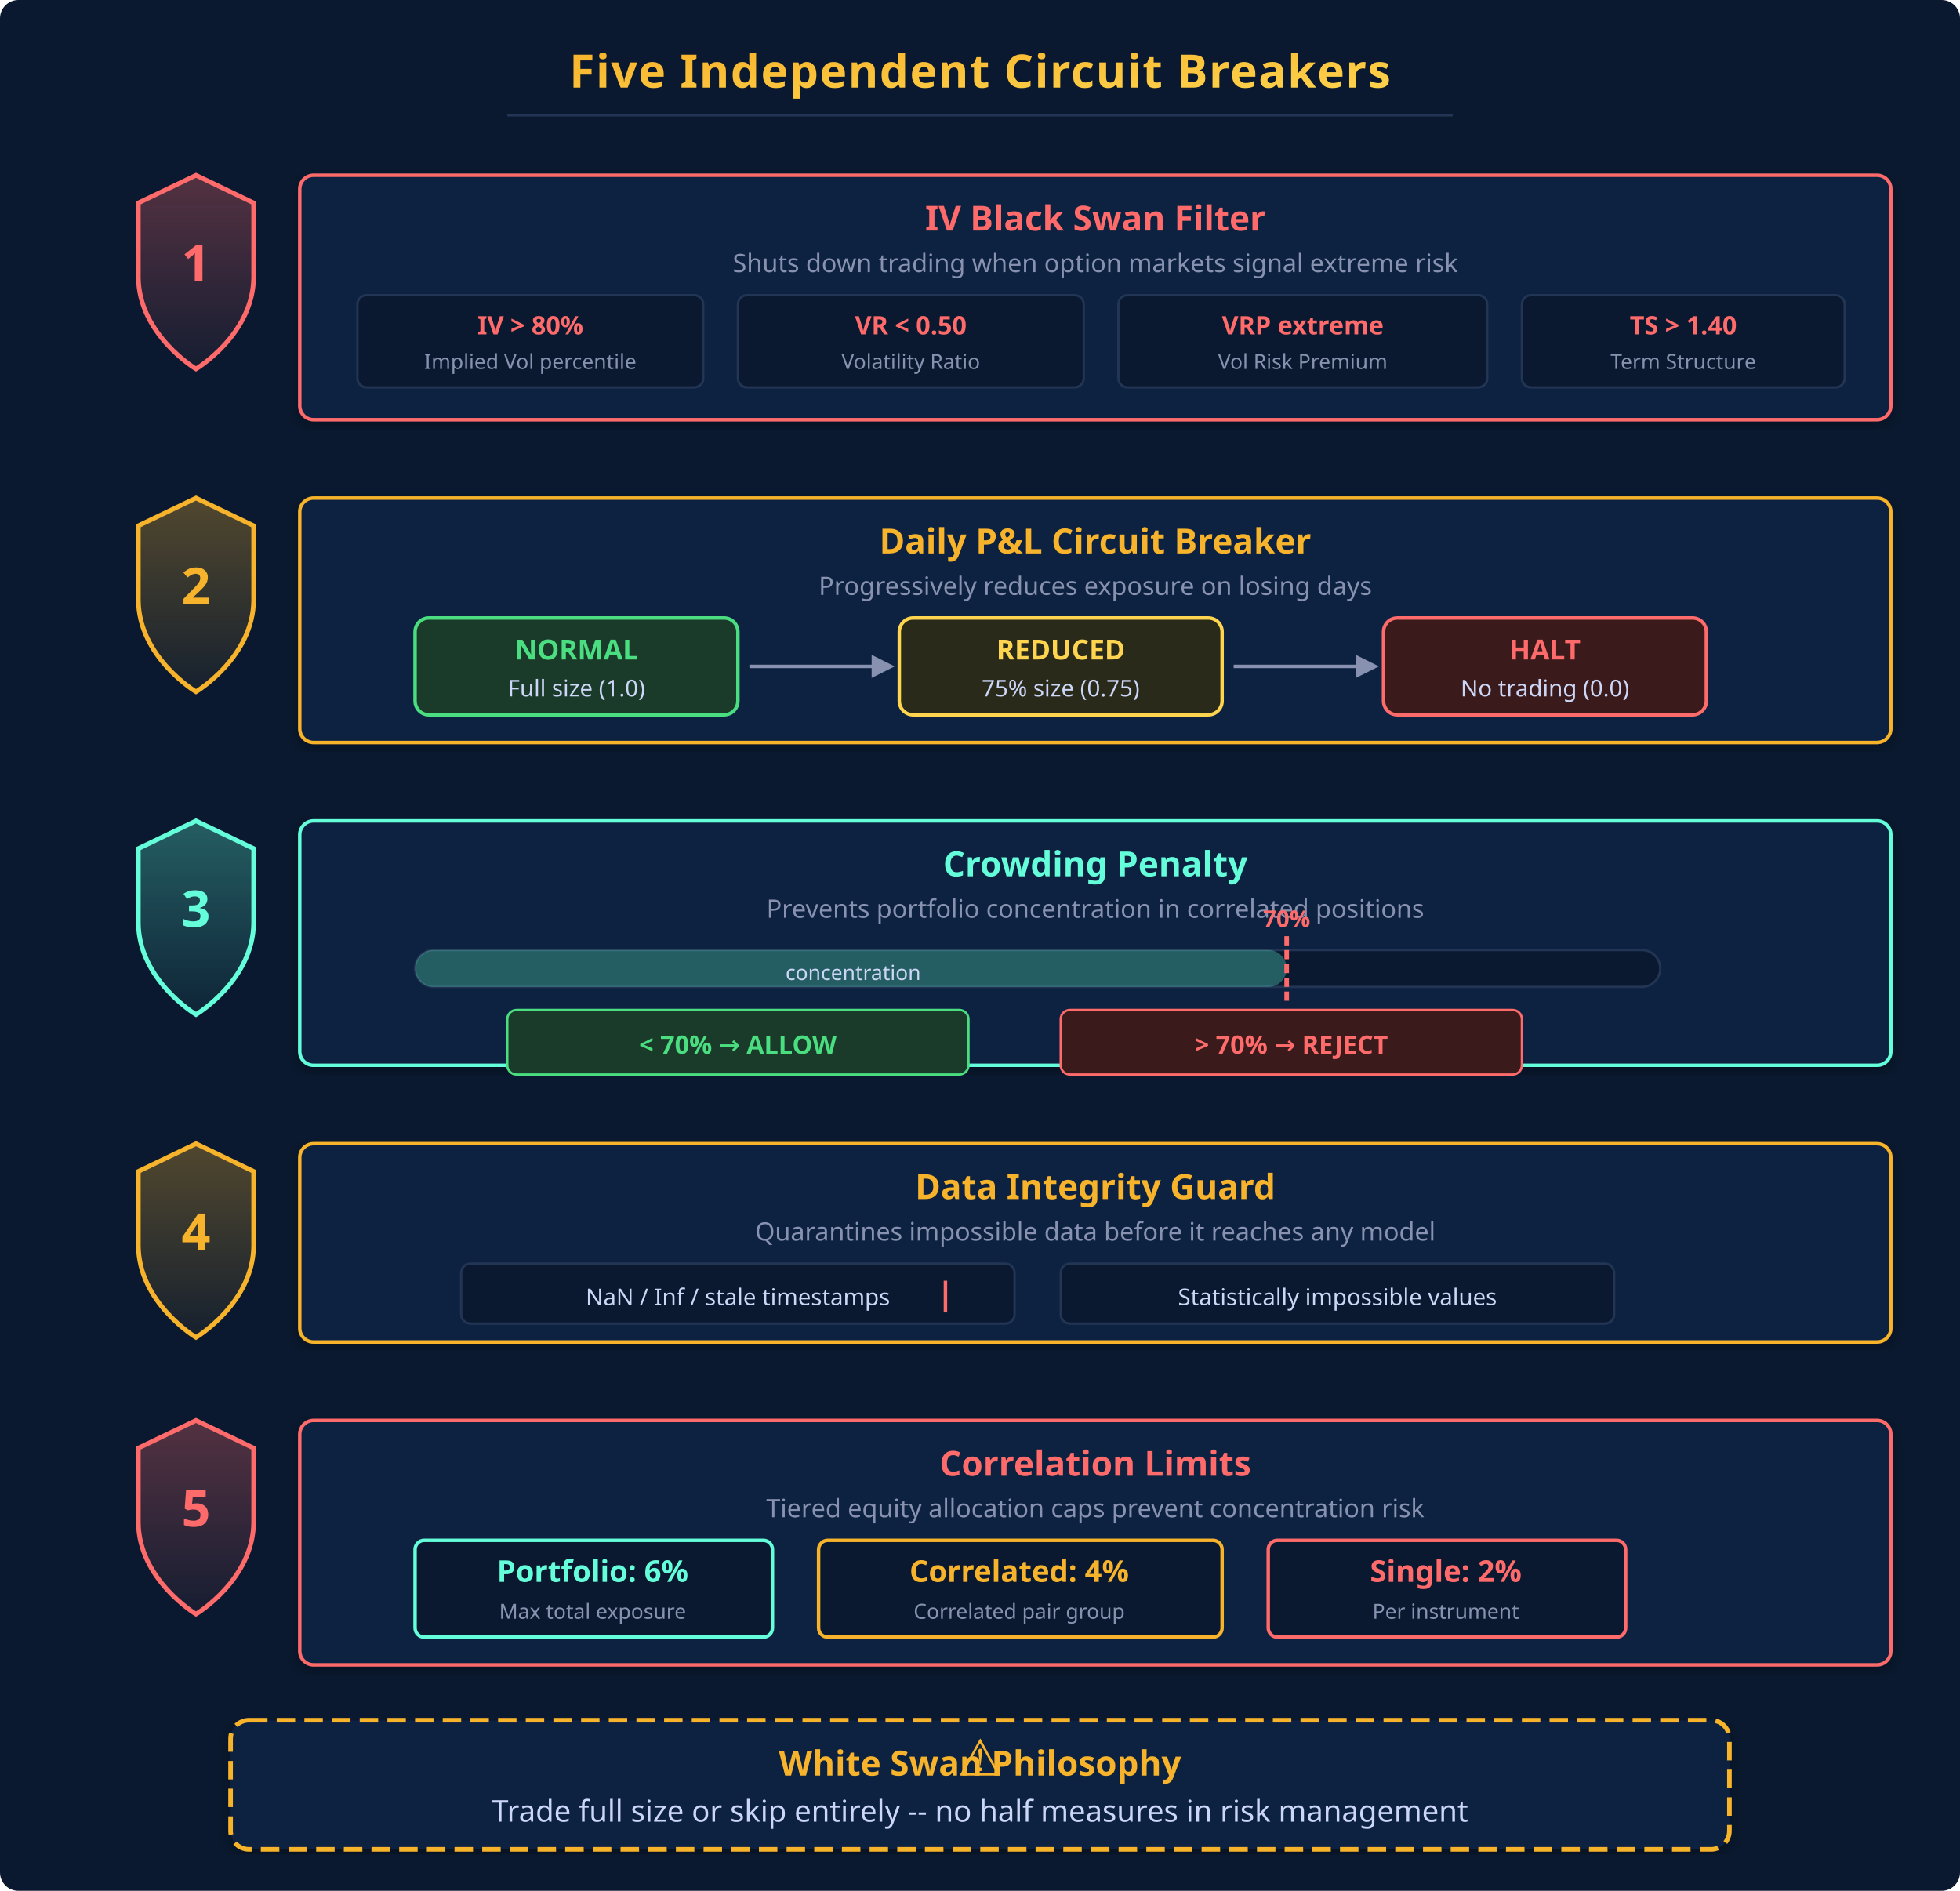
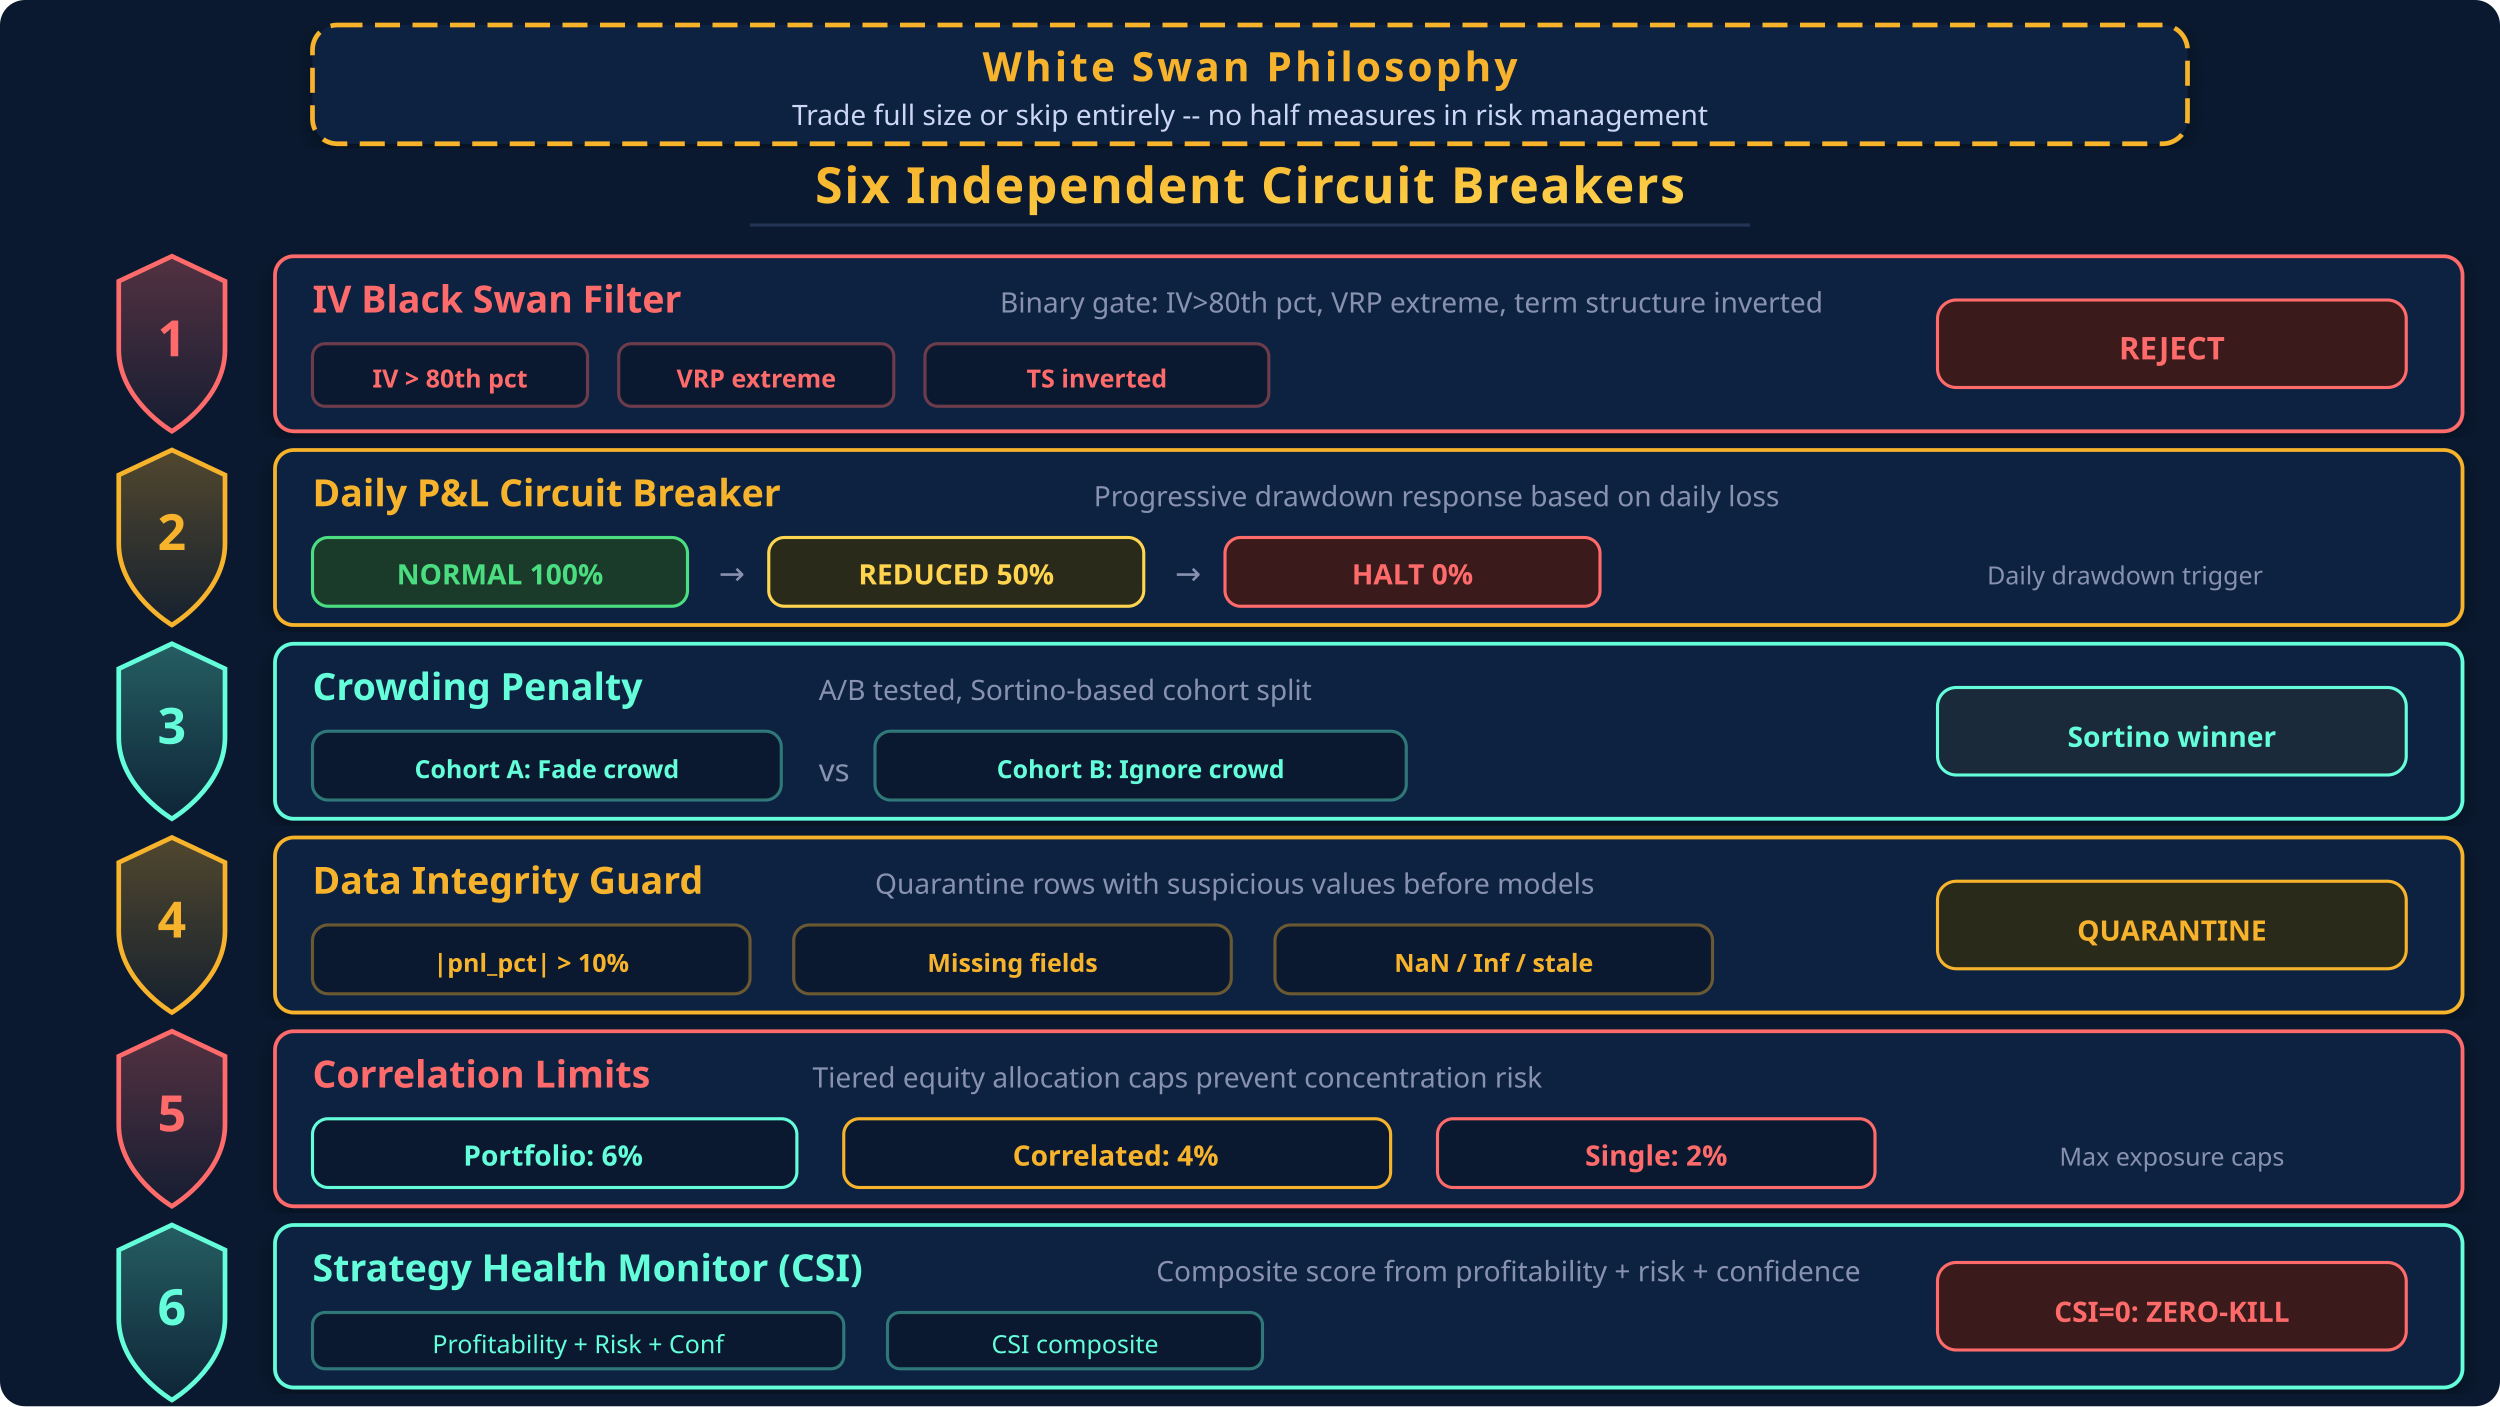
- <svg xmlns="http://www.w3.org/2000/svg" viewBox="0 0 850 820" font-family="'Segoe UI', system-ui, sans-serif">
+ <svg xmlns="http://www.w3.org/2000/svg" viewBox="0 0 800 450" width="800" height="450" font-family="'Segoe UI', system-ui, sans-serif">
  <defs>
-     <filter id="shadow4" x="-4%" y="-4%" width="108%" height="108%">
-       <feDropShadow dx="0" dy="2" stdDeviation="3" flood-color="#000" flood-opacity="0.3" />
+     <filter id="rlShadow" x="-4%" y="-4%" width="108%" height="108%">
+       <feDropShadow dx="0" dy="2" stdDeviation="3" flood-color="#000" flood-opacity="0.35" />
    </filter>
-     <linearGradient id="goldGrad4" x1="0%" y1="0%" x2="100%" y2="100%">
+     <linearGradient id="rlGoldGrad" x1="0%" y1="0%" x2="100%" y2="100%">
      <stop offset="0%" stop-color="#F7B32B" />
      <stop offset="100%" stop-color="#FFD54F" />
    </linearGradient>
-     <linearGradient id="shieldGrad1" x1="50%" y1="0%" x2="50%" y2="100%">
+     <linearGradient id="shGrad1" x1="50%" y1="0%" x2="50%" y2="100%">
      <stop offset="0%" stop-color="#ff6b6b" stop-opacity="0.3" />
      <stop offset="100%" stop-color="#ff6b6b" stop-opacity="0.05" />
    </linearGradient>
-     <linearGradient id="shieldGrad2" x1="50%" y1="0%" x2="50%" y2="100%">
+     <linearGradient id="shGrad2" x1="50%" y1="0%" x2="50%" y2="100%">
      <stop offset="0%" stop-color="#F7B32B" stop-opacity="0.3" />
      <stop offset="100%" stop-color="#F7B32B" stop-opacity="0.05" />
    </linearGradient>
-     <linearGradient id="shieldGrad3" x1="50%" y1="0%" x2="50%" y2="100%">
+     <linearGradient id="shGrad3" x1="50%" y1="0%" x2="50%" y2="100%">
      <stop offset="0%" stop-color="#64ffda" stop-opacity="0.3" />
      <stop offset="100%" stop-color="#64ffda" stop-opacity="0.05" />
    </linearGradient>
  </defs>
-   <rect width="850" height="820" rx="8" fill="#0a192f" />
-   <text x="425" y="38" text-anchor="middle" fill="url(#goldGrad4)" font-size="20" font-weight="700" letter-spacing="0.5">Five Independent Circuit Breakers</text>
-   <line x1="220" y1="50" x2="630" y2="50" stroke="#233554" stroke-width="1" />
-   <g transform="translate(0, 70)">
-     <path d="M60,18 L60,50 C60,75 85,90 85,90 C85,90 110,75 110,50 L110,18 L85,6 Z" fill="url(#shieldGrad1)" stroke="#ff6b6b" stroke-width="2" />
-     <text x="85" y="52" text-anchor="middle" fill="#ff6b6b" font-size="22" font-weight="700">1</text>
-     <rect x="130" y="6" width="690" height="106" rx="6" fill="#112240" stroke="#ff6b6b" stroke-width="1.5" filter="url(#shadow4)" />
-     <text x="475" y="30" text-anchor="middle" fill="#ff6b6b" font-size="15" font-weight="700">IV Black Swan Filter</text>
-     <text x="475" y="48" text-anchor="middle" fill="#8892b0" font-size="11">Shuts down trading when option markets signal extreme risk</text>
-     <rect x="155" y="58" width="150" height="40" rx="4" fill="#0a192f" stroke="#233554" />
-     <text x="230" y="75" text-anchor="middle" fill="#ff6b6b" font-size="11" font-weight="600">IV &gt; 80%</text>
-     <text x="230" y="90" text-anchor="middle" fill="#8892b0" font-size="9">Implied Vol percentile</text>
-     <rect x="320" y="58" width="150" height="40" rx="4" fill="#0a192f" stroke="#233554" />
-     <text x="395" y="75" text-anchor="middle" fill="#ff6b6b" font-size="11" font-weight="600">VR &lt; 0.50</text>
-     <text x="395" y="90" text-anchor="middle" fill="#8892b0" font-size="9">Volatility Ratio</text>
-     <rect x="485" y="58" width="160" height="40" rx="4" fill="#0a192f" stroke="#233554" />
-     <text x="565" y="75" text-anchor="middle" fill="#ff6b6b" font-size="11" font-weight="600">VRP extreme</text>
-     <text x="565" y="90" text-anchor="middle" fill="#8892b0" font-size="9">Vol Risk Premium</text>
-     <rect x="660" y="58" width="140" height="40" rx="4" fill="#0a192f" stroke="#233554" />
-     <text x="730" y="75" text-anchor="middle" fill="#ff6b6b" font-size="11" font-weight="600">TS &gt; 1.40</text>
-     <text x="730" y="90" text-anchor="middle" fill="#8892b0" font-size="9">Term Structure</text>
+   <rect width="800" height="450" rx="8" fill="#0a192f" />
+   <rect x="100" y="8" width="600" height="38" rx="8" fill="#112240" stroke="#F7B32B" stroke-width="1.5" stroke-dasharray="8,4" filter="url(#rlShadow)" />
+   <text x="400" y="26" text-anchor="middle" fill="#F7B32B" font-size="13" font-weight="700" letter-spacing="1">White Swan Philosophy</text>
+   <text x="400" y="40" text-anchor="middle" fill="#ccd6f6" font-size="9">Trade full size or skip entirely -- no half measures in risk management</text>
+   <text x="400" y="65" text-anchor="middle" fill="url(#rlGoldGrad)" font-size="16" font-weight="700" letter-spacing="0.5">Six Independent Circuit Breakers</text>
+   <line x1="240" y1="72" x2="560" y2="72" stroke="#233554" stroke-width="1" />
+   <g transform="translate(0, 80)">
+     <path d="M38,10 L38,32 C38,48 55,58 55,58 C55,58 72,48 72,32 L72,10 L55,2 Z" fill="url(#shGrad1)" stroke="#ff6b6b" stroke-width="1.5" />
+     <text x="55" y="34" text-anchor="middle" fill="#ff6b6b" font-size="16" font-weight="700">1</text>
+     <rect x="88" y="2" width="700" height="56" rx="6" fill="#112240" stroke="#ff6b6b" stroke-width="1.2" filter="url(#rlShadow)" />
+     <text x="100" y="20" fill="#ff6b6b" font-size="12" font-weight="700">IV Black Swan Filter</text>
+     <text x="320" y="20" fill="#8892b0" font-size="9">Binary gate: IV&gt;80th pct, VRP extreme, term structure inverted</text>
+     <rect x="100" y="30" width="88" height="20" rx="4" fill="#0a192f" stroke="#ff6b6b" stroke-opacity="0.4" />
+     <text x="144" y="44" text-anchor="middle" fill="#ff6b6b" font-size="8" font-weight="600">IV &gt; 80th pct</text>
+     <rect x="198" y="30" width="88" height="20" rx="4" fill="#0a192f" stroke="#ff6b6b" stroke-opacity="0.4" />
+     <text x="242" y="44" text-anchor="middle" fill="#ff6b6b" font-size="8" font-weight="600">VRP extreme</text>
+     <rect x="296" y="30" width="110" height="20" rx="4" fill="#0a192f" stroke="#ff6b6b" stroke-opacity="0.4" />
+     <text x="351" y="44" text-anchor="middle" fill="#ff6b6b" font-size="8" font-weight="600">TS inverted</text>
+     <rect x="620" y="16" width="150" height="28" rx="6" fill="#3a1a1a" stroke="#ff6b6b" stroke-width="1" />
+     <text x="695" y="35" text-anchor="middle" fill="#ff6b6b" font-size="10" font-weight="700">REJECT</text>
  </g>
-   <g transform="translate(0, 210)">
-     <path d="M60,18 L60,50 C60,75 85,90 85,90 C85,90 110,75 110,50 L110,18 L85,6 Z" fill="url(#shieldGrad2)" stroke="#F7B32B" stroke-width="2" />
-     <text x="85" y="52" text-anchor="middle" fill="#F7B32B" font-size="22" font-weight="700">2</text>
-     <rect x="130" y="6" width="690" height="106" rx="6" fill="#112240" stroke="#F7B32B" stroke-width="1.5" filter="url(#shadow4)" />
-     <text x="475" y="30" text-anchor="middle" fill="#F7B32B" font-size="15" font-weight="700">Daily P&amp;L Circuit Breaker</text>
-     <text x="475" y="48" text-anchor="middle" fill="#8892b0" font-size="11">Progressively reduces exposure on losing days</text>
-     <rect x="180" y="58" width="140" height="42" rx="6" fill="#1a3a2a" stroke="#4ADE80" stroke-width="1.5" />
-     <text x="250" y="76" text-anchor="middle" fill="#4ADE80" font-size="12" font-weight="700">NORMAL</text>
-     <text x="250" y="92" text-anchor="middle" fill="#ccd6f6" font-size="10">Full size (1.0)</text>
-     <line x1="325" y1="79" x2="380" y2="79" stroke="#8892b0" stroke-width="1.5" />
-     <polygon points="378,74 388,79 378,84" fill="#8892b0" />
-     <rect x="390" y="58" width="140" height="42" rx="6" fill="#2a2a1a" stroke="#FFD54F" stroke-width="1.5" />
-     <text x="460" y="76" text-anchor="middle" fill="#FFD54F" font-size="12" font-weight="700">REDUCED</text>
-     <text x="460" y="92" text-anchor="middle" fill="#ccd6f6" font-size="10">75% size (0.75)</text>
-     <line x1="535" y1="79" x2="590" y2="79" stroke="#8892b0" stroke-width="1.5" />
-     <polygon points="588,74 598,79 588,84" fill="#8892b0" />
-     <rect x="600" y="58" width="140" height="42" rx="6" fill="#3a1a1a" stroke="#ff6b6b" stroke-width="1.5" />
-     <text x="670" y="76" text-anchor="middle" fill="#ff6b6b" font-size="12" font-weight="700">HALT</text>
-     <text x="670" y="92" text-anchor="middle" fill="#ccd6f6" font-size="10">No trading (0.0)</text>
+   <g transform="translate(0, 142)">
+     <path d="M38,10 L38,32 C38,48 55,58 55,58 C55,58 72,48 72,32 L72,10 L55,2 Z" fill="url(#shGrad2)" stroke="#F7B32B" stroke-width="1.5" />
+     <text x="55" y="34" text-anchor="middle" fill="#F7B32B" font-size="16" font-weight="700">2</text>
+     <rect x="88" y="2" width="700" height="56" rx="6" fill="#112240" stroke="#F7B32B" stroke-width="1.2" filter="url(#rlShadow)" />
+     <text x="100" y="20" fill="#F7B32B" font-size="12" font-weight="700">Daily P&amp;L Circuit Breaker</text>
+     <text x="350" y="20" fill="#8892b0" font-size="9">Progressive drawdown response based on daily loss</text>
+     <rect x="100" y="30" width="120" height="22" rx="5" fill="#1a3a2a" stroke="#4ADE80" stroke-width="1" />
+     <text x="160" y="45" text-anchor="middle" fill="#4ADE80" font-size="9" font-weight="700">NORMAL 100%</text>
+     <text x="230" y="45" fill="#8892b0" font-size="10">→</text>
+     <rect x="246" y="30" width="120" height="22" rx="5" fill="#2a2a1a" stroke="#FFD54F" stroke-width="1" />
+     <text x="306" y="45" text-anchor="middle" fill="#FFD54F" font-size="9" font-weight="700">REDUCED 50%</text>
+     <text x="376" y="45" fill="#8892b0" font-size="10">→</text>
+     <rect x="392" y="30" width="120" height="22" rx="5" fill="#3a1a1a" stroke="#ff6b6b" stroke-width="1" />
+     <text x="452" y="45" text-anchor="middle" fill="#ff6b6b" font-size="9" font-weight="700">HALT 0%</text>
+     <text x="680" y="45" text-anchor="middle" fill="#8892b0" font-size="8">Daily drawdown trigger</text>
  </g>
-   <g transform="translate(0, 350)">
-     <path d="M60,18 L60,50 C60,75 85,90 85,90 C85,90 110,75 110,50 L110,18 L85,6 Z" fill="url(#shieldGrad3)" stroke="#64ffda" stroke-width="2" />
-     <text x="85" y="52" text-anchor="middle" fill="#64ffda" font-size="22" font-weight="700">3</text>
-     <rect x="130" y="6" width="690" height="106" rx="6" fill="#112240" stroke="#64ffda" stroke-width="1.5" filter="url(#shadow4)" />
-     <text x="475" y="30" text-anchor="middle" fill="#64ffda" font-size="15" font-weight="700">Crowding Penalty</text>
-     <text x="475" y="48" text-anchor="middle" fill="#8892b0" font-size="11">Prevents portfolio concentration in correlated positions</text>
-     <rect x="180" y="62" width="540" height="16" rx="8" fill="#0a192f" stroke="#233554" />
-     <rect x="180" y="62" width="378" height="16" rx="8" fill="#64ffda" opacity="0.3" />
-     <line x1="558" y1="56" x2="558" y2="84" stroke="#ff6b6b" stroke-width="2" stroke-dasharray="4,2" />
-     <text x="558" y="52" text-anchor="middle" fill="#ff6b6b" font-size="10" font-weight="600">70%</text>
-     <text x="370" y="75" text-anchor="middle" fill="#ccd6f6" font-size="9">concentration</text>
-     <rect x="220" y="88" width="200" height="28" rx="4" fill="#1a3a2a" stroke="#4ADE80" stroke-width="1" />
-     <text x="320" y="107" text-anchor="middle" fill="#4ADE80" font-size="11" font-weight="600">&lt; 70% → ALLOW</text>
-     <rect x="460" y="88" width="200" height="28" rx="4" fill="#3a1a1a" stroke="#ff6b6b" stroke-width="1" />
-     <text x="560" y="107" text-anchor="middle" fill="#ff6b6b" font-size="11" font-weight="600">&gt; 70% → REJECT</text>
+   <g transform="translate(0, 204)">
+     <path d="M38,10 L38,32 C38,48 55,58 55,58 C55,58 72,48 72,32 L72,10 L55,2 Z" fill="url(#shGrad3)" stroke="#64ffda" stroke-width="1.5" />
+     <text x="55" y="34" text-anchor="middle" fill="#64ffda" font-size="16" font-weight="700">3</text>
+     <rect x="88" y="2" width="700" height="56" rx="6" fill="#112240" stroke="#64ffda" stroke-width="1.2" filter="url(#rlShadow)" />
+     <text x="100" y="20" fill="#64ffda" font-size="12" font-weight="700">Crowding Penalty</text>
+     <text x="262" y="20" fill="#8892b0" font-size="9">A/B tested, Sortino-based cohort split</text>
+     <rect x="100" y="30" width="150" height="22" rx="5" fill="#0a192f" stroke="#64ffda" stroke-opacity="0.4" />
+     <text x="175" y="45" text-anchor="middle" fill="#64ffda" font-size="8" font-weight="600">Cohort A: Fade crowd</text>
+     <text x="262" y="46" fill="#8892b0" font-size="10">vs</text>
+     <rect x="280" y="30" width="170" height="22" rx="5" fill="#0a192f" stroke="#64ffda" stroke-opacity="0.4" />
+     <text x="365" y="45" text-anchor="middle" fill="#64ffda" font-size="8" font-weight="600">Cohort B: Ignore crowd</text>
+     <rect x="620" y="16" width="150" height="28" rx="6" fill="#1a2a3a" stroke="#64ffda" stroke-width="1" />
+     <text x="695" y="35" text-anchor="middle" fill="#64ffda" font-size="9" font-weight="600">Sortino winner</text>
  </g>
-   <g transform="translate(0, 490)">
-     <path d="M60,18 L60,50 C60,75 85,90 85,90 C85,90 110,75 110,50 L110,18 L85,6 Z" fill="url(#shieldGrad2)" stroke="#F7B32B" stroke-width="2" />
-     <text x="85" y="52" text-anchor="middle" fill="#F7B32B" font-size="22" font-weight="700">4</text>
-     <rect x="130" y="6" width="690" height="86" rx="6" fill="#112240" stroke="#F7B32B" stroke-width="1.5" filter="url(#shadow4)" />
-     <text x="475" y="30" text-anchor="middle" fill="#F7B32B" font-size="15" font-weight="700">Data Integrity Guard</text>
-     <text x="475" y="48" text-anchor="middle" fill="#8892b0" font-size="11">Quarantines impossible data before it reaches any model</text>
-     <rect x="200" y="58" width="240" height="26" rx="4" fill="#0a192f" stroke="#233554" />
-     <text x="320" y="76" text-anchor="middle" fill="#ccd6f6" font-size="10">NaN / Inf / stale timestamps</text>
-     <rect x="460" y="58" width="240" height="26" rx="4" fill="#0a192f" stroke="#233554" />
-     <text x="580" y="76" text-anchor="middle" fill="#ccd6f6" font-size="10">Statistically impossible values</text>
-     <text x="410" y="76" text-anchor="middle" fill="#ff6b6b" font-size="14" font-weight="700">|</text>
+   <g transform="translate(0, 266)">
+     <path d="M38,10 L38,32 C38,48 55,58 55,58 C55,58 72,48 72,32 L72,10 L55,2 Z" fill="url(#shGrad2)" stroke="#F7B32B" stroke-width="1.5" />
+     <text x="55" y="34" text-anchor="middle" fill="#F7B32B" font-size="16" font-weight="700">4</text>
+     <rect x="88" y="2" width="700" height="56" rx="6" fill="#112240" stroke="#F7B32B" stroke-width="1.2" filter="url(#rlShadow)" />
+     <text x="100" y="20" fill="#F7B32B" font-size="12" font-weight="700">Data Integrity Guard</text>
+     <text x="280" y="20" fill="#8892b0" font-size="9">Quarantine rows with suspicious values before models</text>
+     <rect x="100" y="30" width="140" height="22" rx="5" fill="#0a192f" stroke="#F7B32B" stroke-opacity="0.4" />
+     <text x="170" y="45" text-anchor="middle" fill="#F7B32B" font-size="8" font-weight="600">|pnl_pct| &gt; 10%</text>
+     <rect x="254" y="30" width="140" height="22" rx="5" fill="#0a192f" stroke="#F7B32B" stroke-opacity="0.4" />
+     <text x="324" y="45" text-anchor="middle" fill="#F7B32B" font-size="8" font-weight="600">Missing fields</text>
+     <rect x="408" y="30" width="140" height="22" rx="5" fill="#0a192f" stroke="#F7B32B" stroke-opacity="0.4" />
+     <text x="478" y="45" text-anchor="middle" fill="#F7B32B" font-size="8" font-weight="600">NaN / Inf / stale</text>
+     <rect x="620" y="16" width="150" height="28" rx="6" fill="#2a2a1a" stroke="#F7B32B" stroke-width="1" />
+     <text x="695" y="35" text-anchor="middle" fill="#F7B32B" font-size="9" font-weight="600">QUARANTINE</text>
  </g>
-   <g transform="translate(0, 610)">
-     <path d="M60,18 L60,50 C60,75 85,90 85,90 C85,90 110,75 110,50 L110,18 L85,6 Z" fill="url(#shieldGrad1)" stroke="#ff6b6b" stroke-width="2" />
-     <text x="85" y="52" text-anchor="middle" fill="#ff6b6b" font-size="22" font-weight="700">5</text>
-     <rect x="130" y="6" width="690" height="106" rx="6" fill="#112240" stroke="#ff6b6b" stroke-width="1.5" filter="url(#shadow4)" />
-     <text x="475" y="30" text-anchor="middle" fill="#ff6b6b" font-size="15" font-weight="700">Correlation Limits</text>
-     <text x="475" y="48" text-anchor="middle" fill="#8892b0" font-size="11">Tiered equity allocation caps prevent concentration risk</text>
-     <rect x="180" y="58" width="155" height="42" rx="4" fill="#0a192f" stroke="#64ffda" stroke-width="1.5" />
-     <text x="257" y="76" text-anchor="middle" fill="#64ffda" font-size="13" font-weight="700">Portfolio: 6%</text>
-     <text x="257" y="92" text-anchor="middle" fill="#8892b0" font-size="9">Max total exposure</text>
-     <rect x="355" y="58" width="175" height="42" rx="4" fill="#0a192f" stroke="#F7B32B" stroke-width="1.5" />
-     <text x="442" y="76" text-anchor="middle" fill="#F7B32B" font-size="13" font-weight="700">Correlated: 4%</text>
-     <text x="442" y="92" text-anchor="middle" fill="#8892b0" font-size="9">Correlated pair group</text>
-     <rect x="550" y="58" width="155" height="42" rx="4" fill="#0a192f" stroke="#ff6b6b" stroke-width="1.5" />
-     <text x="627" y="76" text-anchor="middle" fill="#ff6b6b" font-size="13" font-weight="700">Single: 2%</text>
-     <text x="627" y="92" text-anchor="middle" fill="#8892b0" font-size="9">Per instrument</text>
+   <g transform="translate(0, 328)">
+     <path d="M38,10 L38,32 C38,48 55,58 55,58 C55,58 72,48 72,32 L72,10 L55,2 Z" fill="url(#shGrad1)" stroke="#ff6b6b" stroke-width="1.5" />
+     <text x="55" y="34" text-anchor="middle" fill="#ff6b6b" font-size="16" font-weight="700">5</text>
+     <rect x="88" y="2" width="700" height="56" rx="6" fill="#112240" stroke="#ff6b6b" stroke-width="1.2" filter="url(#rlShadow)" />
+     <text x="100" y="20" fill="#ff6b6b" font-size="12" font-weight="700">Correlation Limits</text>
+     <text x="260" y="20" fill="#8892b0" font-size="9">Tiered equity allocation caps prevent concentration risk</text>
+     <rect x="100" y="30" width="155" height="22" rx="5" fill="#0a192f" stroke="#64ffda" stroke-width="1" />
+     <text x="177" y="45" text-anchor="middle" fill="#64ffda" font-size="9" font-weight="700">Portfolio: 6%</text>
+     <rect x="270" y="30" width="175" height="22" rx="5" fill="#0a192f" stroke="#F7B32B" stroke-width="1" />
+     <text x="357" y="45" text-anchor="middle" fill="#F7B32B" font-size="9" font-weight="700">Correlated: 4%</text>
+     <rect x="460" y="30" width="140" height="22" rx="5" fill="#0a192f" stroke="#ff6b6b" stroke-width="1" />
+     <text x="530" y="45" text-anchor="middle" fill="#ff6b6b" font-size="9" font-weight="700">Single: 2%</text>
+     <text x="695" y="45" text-anchor="middle" fill="#8892b0" font-size="8">Max exposure caps</text>
  </g>
-   <rect x="100" y="746" width="650" height="56" rx="8" fill="#112240" stroke="#F7B32B" stroke-width="2" stroke-dasharray="8,4" filter="url(#shadow4)" />
-   <text x="425" y="770" text-anchor="middle" fill="#F7B32B" font-size="22">⚠</text>
-   <text x="425" y="770" text-anchor="middle" fill="#F7B32B" font-size="15" font-weight="700">      White Swan Philosophy</text>
-   <text x="425" y="790" text-anchor="middle" fill="#ccd6f6" font-size="13">Trade full size or skip entirely -- no half measures in risk management</text>
+   <g transform="translate(0, 390)">
+     <path d="M38,10 L38,32 C38,48 55,58 55,58 C55,58 72,48 72,32 L72,10 L55,2 Z" fill="url(#shGrad3)" stroke="#64ffda" stroke-width="1.5" />
+     <text x="55" y="34" text-anchor="middle" fill="#64ffda" font-size="16" font-weight="700">6</text>
+     <rect x="88" y="2" width="700" height="52" rx="6" fill="#112240" stroke="#64ffda" stroke-width="1.2" filter="url(#rlShadow)" />
+     <text x="100" y="20" fill="#64ffda" font-size="12" font-weight="700">Strategy Health Monitor (CSI)</text>
+     <text x="370" y="20" fill="#8892b0" font-size="9">Composite score from profitability + risk + confidence</text>
+     <rect x="100" y="30" width="170" height="18" rx="4" fill="#0a192f" stroke="#64ffda" stroke-opacity="0.4" />
+     <text x="185" y="43" text-anchor="middle" fill="#64ffda" font-size="8">Profitability + Risk + Conf</text>
+     <rect x="284" y="30" width="120" height="18" rx="4" fill="#0a192f" stroke="#64ffda" stroke-opacity="0.4" />
+     <text x="344" y="43" text-anchor="middle" fill="#64ffda" font-size="8">CSI composite</text>
+     <rect x="620" y="14" width="150" height="28" rx="6" fill="#3a1a1a" stroke="#ff6b6b" stroke-width="1" />
+     <text x="695" y="33" text-anchor="middle" fill="#ff6b6b" font-size="9" font-weight="600">CSI=0: ZERO-KILL</text>
+   </g>
</svg>
